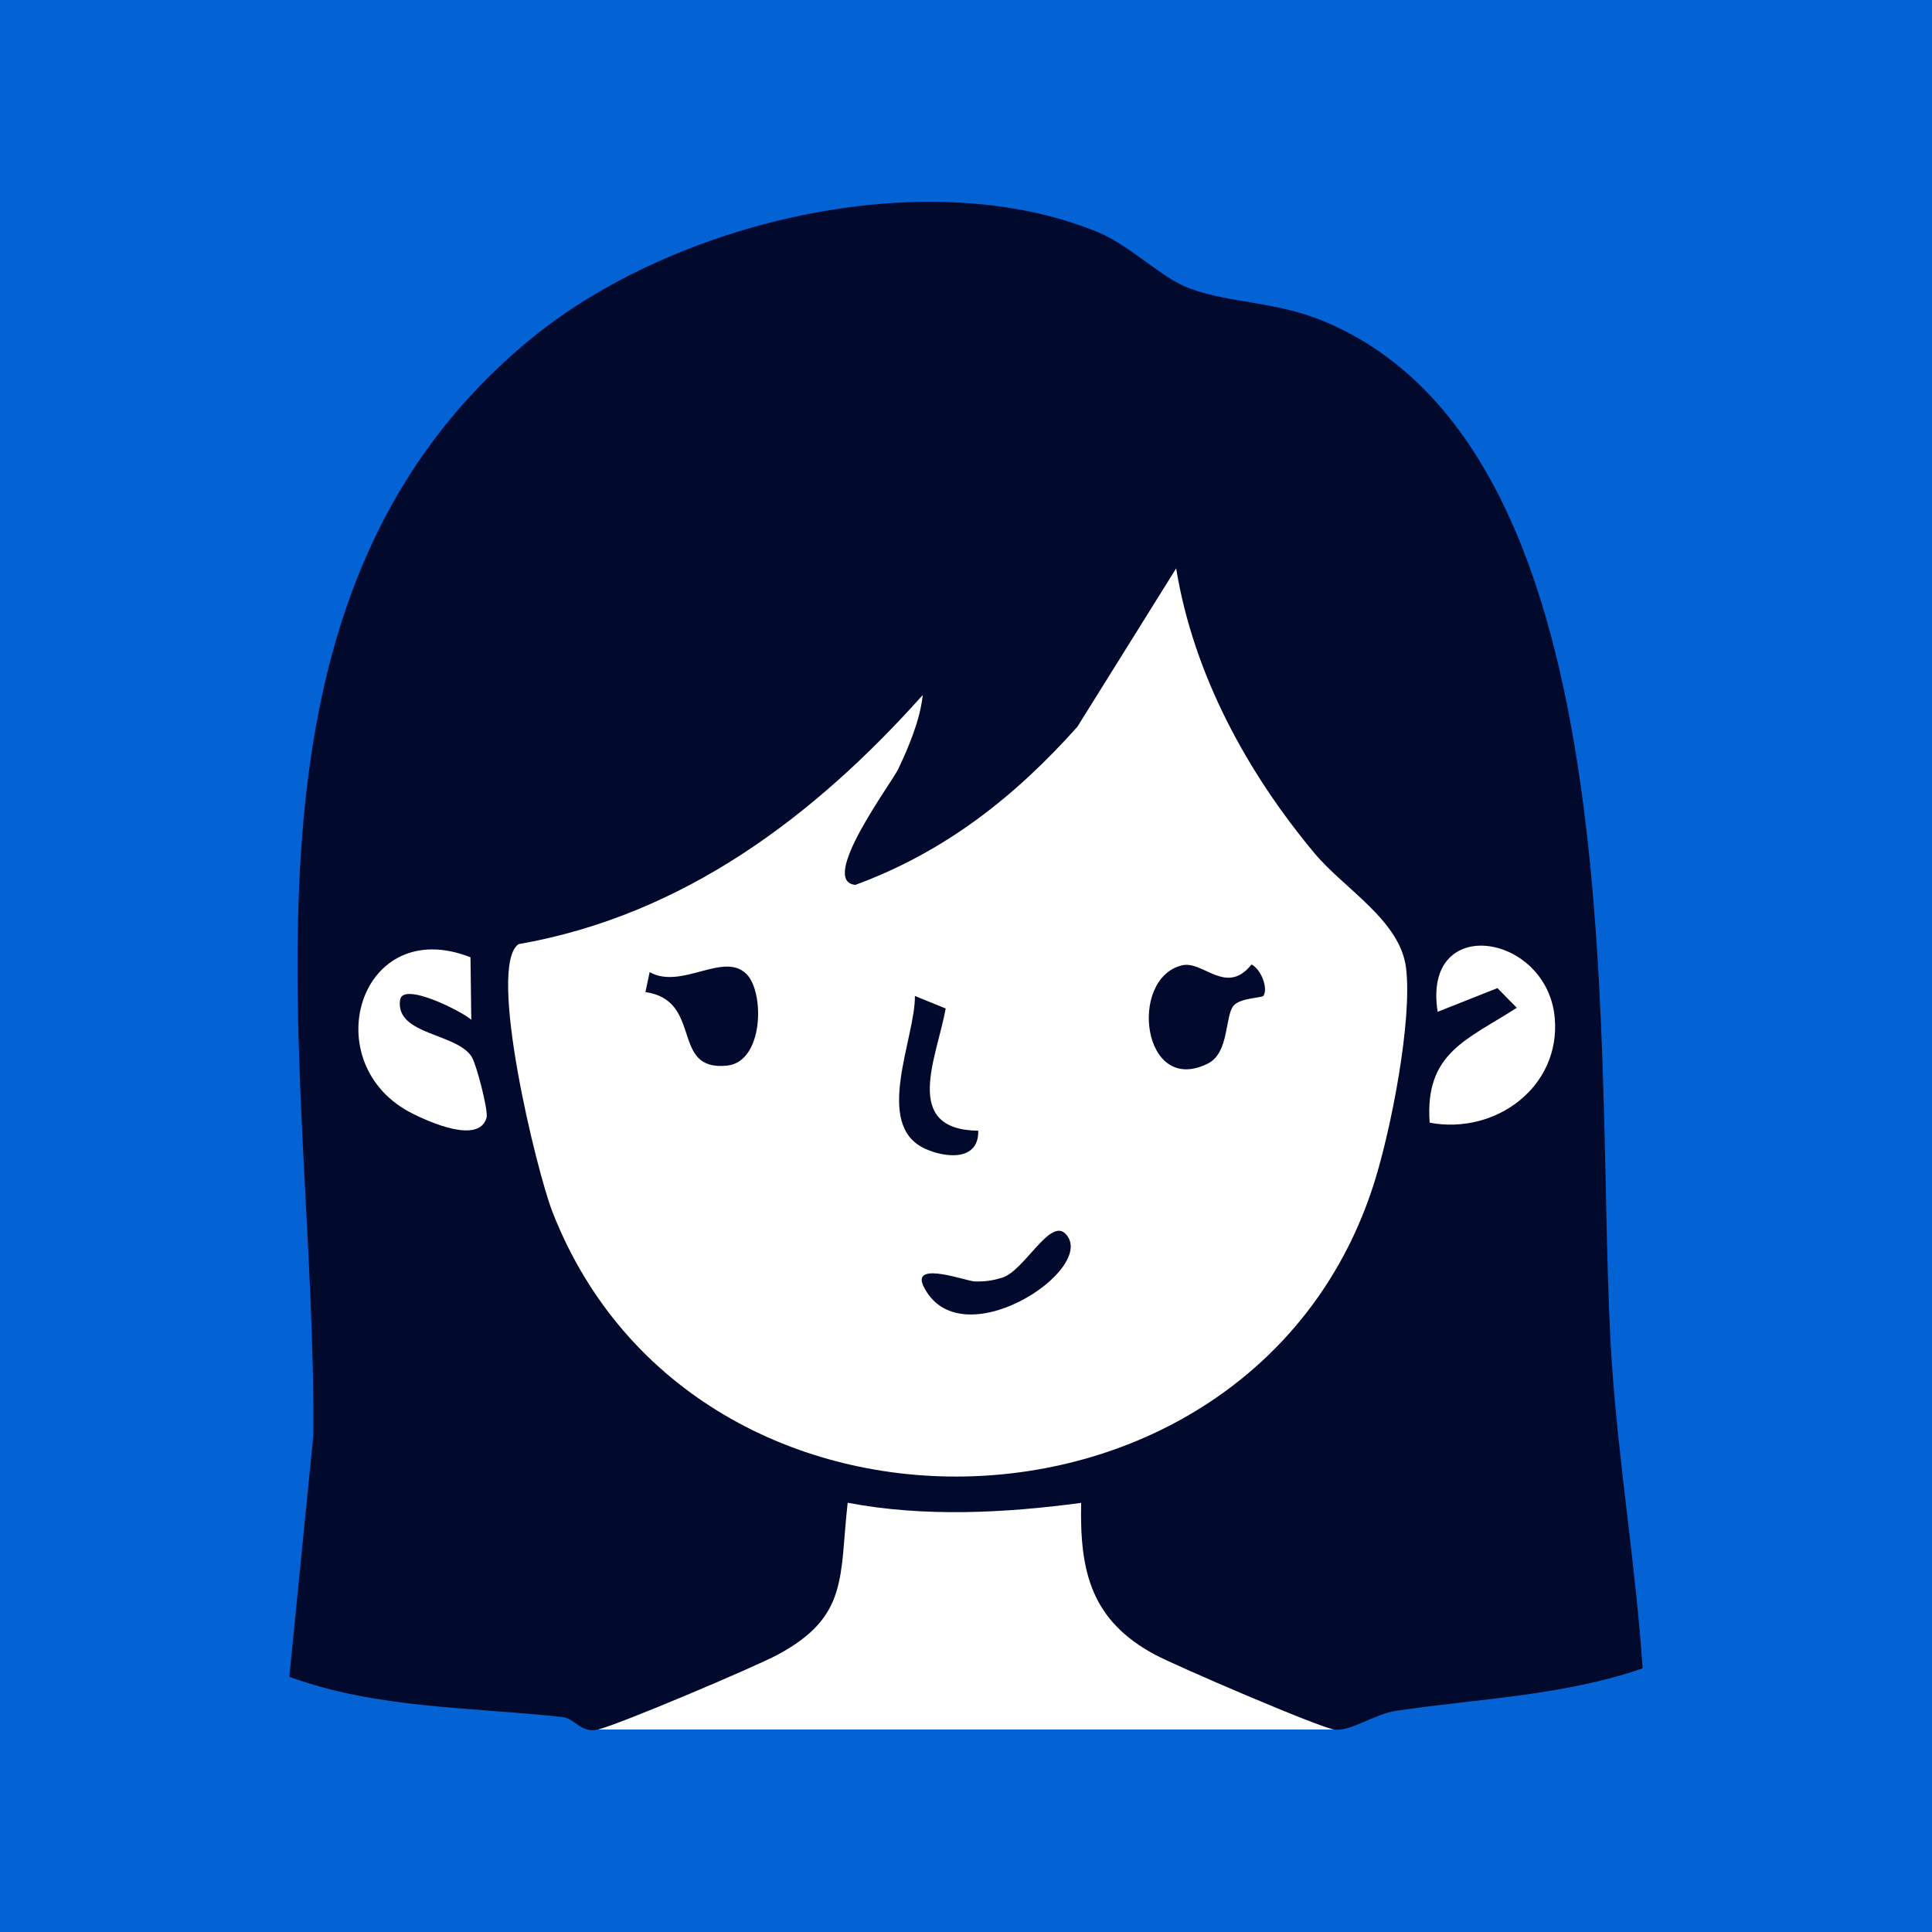
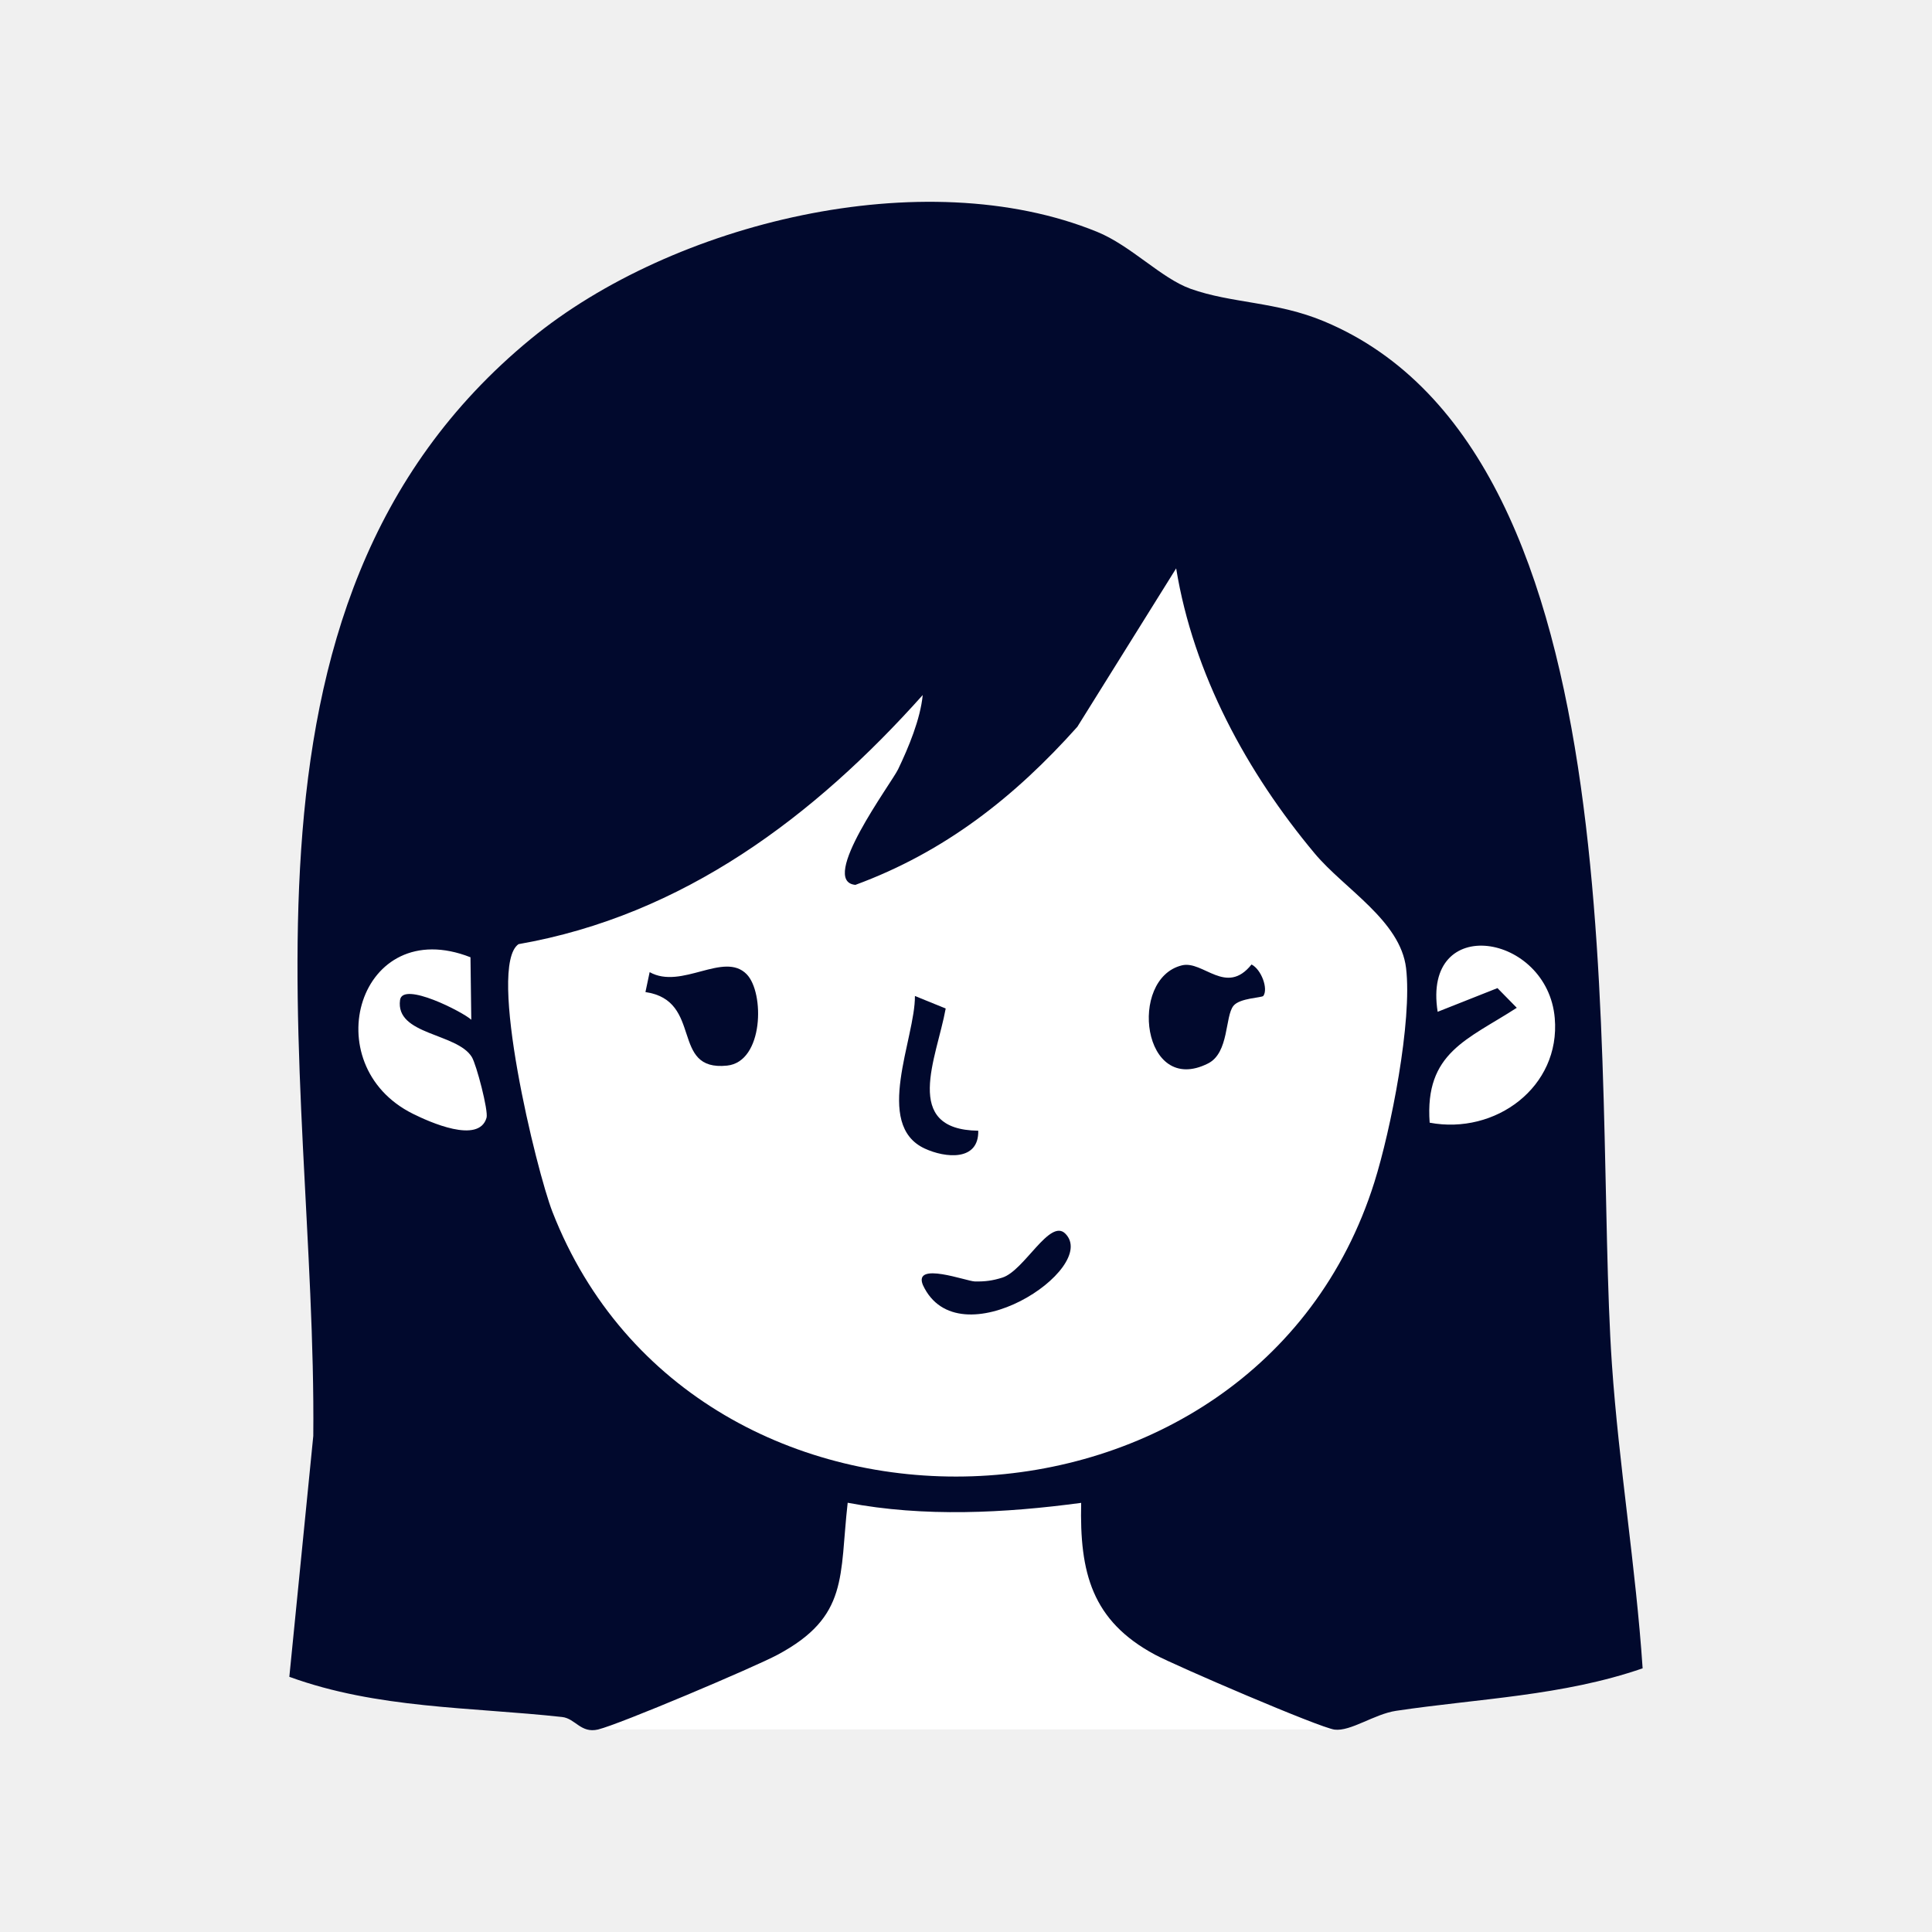
<svg xmlns="http://www.w3.org/2000/svg" id="Layer_1" data-name="Layer 1" viewBox="0 0 1080 1080">
  <defs>
    <style>
      .cls-1 {
-         fill: #0463d4;
+         fill: #fff;
      }

      .cls-2 {
-         fill: #fff;
-       }
- 
-       .cls-3 {
        fill: #01092d;
      }
    </style>
  </defs>
-   <rect class="cls-1" x="-19.64" y="-29.71" width="1114.56" height="1139.67" />
-   <g>
-     <polygon class="cls-2" points="334.31 966.8 746.01 966.8 739.88 950.12 634.76 902.6 614.6 850.76 618.92 825.31 707.16 775.88 764.36 711.41 786.64 649.04 786.64 634.21 823.4 639.01 860.84 616.36 881 588.04 869.32 541.31 840.68 521.01 814.76 521.01 793.16 534.08 768.68 494.61 731.24 456.2 696.68 392.89 657.8 297.8 598.55 395.37 540 450.32 479.24 486.55 524.72 417.13 524.72 373.38 474.92 411.61 428.84 450.32 371.24 487.57 272.11 521.01 236.22 522.5 209.96 530.61 192.68 556.91 192.68 582.34 209.96 618.82 245.96 639.92 284.04 639.92 306.44 697.17 335.24 745.64 430.28 825.31 459.08 834.92 459.08 876.59 443.24 904.04 377 934.28 334.31 966.8" />
-     <path class="cls-3" d="M918.25,932.6c-44.66,15.45-91.88,16.89-137.84,23.76-12.17,1.82-25.4,11.64-34.41,10.5-8.37-1.07-88.76-35.66-100.31-41.86-35.35-18.96-42.23-45.88-41.31-84.89-42.72,5.74-87.91,8.06-130.52-.06-4.68,41.27.73,63.58-39.15,84.95-12.88,6.91-88.58,39-100.4,41.8-9.63,2.28-12.71-6.17-20.08-6.98-51.16-5.61-103.29-4.56-152.49-22.47l13.39-134.68c1.98-205.7-60.65-463.53,121.67-613.27,79.15-65,219.56-99.26,316.42-59.83,18.99,7.73,35.89,25.98,52.27,31.85,23.08,8.27,47.96,7.04,74.73,18.24,178.98,74.88,149.84,422.94,160.85,582.94,3.9,56.66,13.37,113.36,17.17,170.01ZM515.81,388.53c-60.61,67.86-133.83,123.15-225.95,139.26-17.79,12.36,10.06,126.85,18.97,149.67,79.92,204.81,392.95,194.82,459.45-16.58,9.22-29.3,21.27-90.1,17.72-119.72-3.18-26.53-34.52-44.27-51.04-64.03-37.91-45.33-67.88-100.4-77.48-159.41l-55.24,88.57c-35.03,39.23-74.14,69.99-124.07,88.36-20.89-1.94,20.17-56.9,23.87-64.6,5.85-12.21,12.44-27.98,13.77-41.52ZM263,535.12c-62.31-24.48-87.32,60.12-32.15,87.51,9.05,4.49,36.87,17.13,41.13,2.19,1.11-3.89-5.65-29.76-8.24-33.96-8.34-13.52-42.82-12.17-40.11-31.85,1.46-10.61,35.4,6.81,39.82,11.04l-.45-34.94ZM799.2,627.59c36.7,6.9,73.22-19.87,69.92-58.45-4.06-47.45-74.25-58.87-65.46-3.54l33.43-13.24,10.8,11c-27.52,17.83-51.56,25-48.7,64.23Z" />
-     <path class="cls-3" d="M706.22,556.71c-.77,1.07-13.13,1.15-16.69,5.52-4.85,5.96-2.36,26.26-14.23,32.25-36.8,18.56-44.76-47.46-14.62-54.84,11.91-2.92,24.75,17.28,38.93-.49,5.5,2.78,9.43,13.59,6.61,17.56Z" />
-     <path class="cls-3" d="M417.38,544.59c10.07,10.24,9.55,48.95-10.92,51.09-32.11,3.37-13.04-36.35-45.65-41.11l2.35-11.14c17.89,10.03,41.45-11.83,54.23,1.16Z" />
-     <path class="cls-3" d="M546.85,632.07c.38,17.23-18.47,15.29-29.95,9.96-28.75-13.36-5.24-61.66-5.45-85.27l17.2,7c-4.97,27.56-24.77,67.74,18.19,68.32Z" />
-     <path class="cls-3" d="M595.52,689.61c19.35,19.31-59.8,71.68-79.63,28.69-5.43-13.31,24.46-2.07,28.96-1.97,5.74.14,10.02-.42,15.49-2.15,12.29-3.9,26.46-33.28,35.18-24.58Z" />
-   </g>
+   <polygon class="cls-1" points="334.31 966.8 746.01 966.8 739.88 950.12 634.76 902.6 614.6 850.76 618.92 825.31 707.16 775.88 764.36 711.41 786.64 649.04 786.64 634.21 823.4 639.01 860.84 616.36 881 588.04 869.32 541.31 840.68 521.01 814.76 521.01 793.16 534.08 768.68 494.61 731.24 456.2 696.68 392.89 657.8 297.8 598.55 395.37 540 450.32 479.24 486.55 524.72 417.13 524.72 373.38 474.92 411.61 428.84 450.32 371.24 487.57 272.11 521.01 236.22 522.5 209.96 530.61 192.68 556.91 192.68 582.34 209.96 618.82 245.96 639.92 284.04 639.92 306.44 697.17 335.24 745.64 430.28 825.31 459.08 834.92 459.08 876.59 443.24 904.04 377 934.28 334.31 966.8" />
+   <path class="cls-2" d="M918.25,932.6c-44.66,15.45-91.88,16.89-137.84,23.76-12.17,1.82-25.4,11.64-34.41,10.5-8.37-1.07-88.76-35.66-100.31-41.86-35.35-18.96-42.23-45.88-41.31-84.89-42.72,5.74-87.91,8.06-130.52-.06-4.68,41.27.73,63.58-39.15,84.95-12.88,6.91-88.58,39-100.4,41.8-9.63,2.28-12.71-6.17-20.08-6.98-51.16-5.61-103.29-4.56-152.49-22.47l13.39-134.68c1.98-205.7-60.65-463.53,121.67-613.27,79.15-65,219.56-99.26,316.42-59.83,18.99,7.73,35.89,25.98,52.27,31.85,23.08,8.27,47.96,7.04,74.73,18.24,178.98,74.88,149.84,422.94,160.85,582.94,3.9,56.66,13.37,113.36,17.17,170.01ZM515.81,388.53c-60.61,67.86-133.83,123.15-225.95,139.26-17.79,12.36,10.06,126.85,18.97,149.67,79.92,204.81,392.95,194.82,459.45-16.58,9.22-29.3,21.27-90.1,17.72-119.72-3.18-26.53-34.52-44.27-51.04-64.03-37.91-45.33-67.88-100.4-77.48-159.41l-55.24,88.57c-35.03,39.23-74.14,69.99-124.07,88.36-20.89-1.94,20.17-56.9,23.87-64.6,5.85-12.21,12.44-27.98,13.77-41.52ZM263,535.12c-62.31-24.48-87.32,60.12-32.15,87.51,9.05,4.49,36.87,17.13,41.13,2.19,1.11-3.89-5.65-29.76-8.24-33.96-8.34-13.52-42.82-12.17-40.11-31.85,1.46-10.61,35.4,6.81,39.82,11.04l-.45-34.94ZM799.2,627.59c36.7,6.9,73.22-19.87,69.92-58.45-4.06-47.45-74.25-58.87-65.46-3.54l33.43-13.24,10.8,11c-27.52,17.83-51.56,25-48.7,64.23Z" />
+   <path class="cls-2" d="M706.22,556.71c-.77,1.07-13.13,1.15-16.69,5.52-4.85,5.96-2.36,26.26-14.23,32.25-36.8,18.56-44.76-47.46-14.62-54.84,11.91-2.92,24.75,17.28,38.93-.49,5.5,2.78,9.43,13.59,6.61,17.56Z" />
+   <path class="cls-2" d="M417.38,544.59c10.07,10.24,9.55,48.95-10.92,51.09-32.11,3.37-13.04-36.35-45.65-41.11l2.35-11.14c17.89,10.03,41.45-11.83,54.23,1.16Z" />
+   <path class="cls-2" d="M546.85,632.07c.38,17.23-18.47,15.29-29.95,9.96-28.75-13.36-5.24-61.66-5.45-85.27l17.2,7c-4.97,27.56-24.77,67.74,18.19,68.32Z" />
+   <path class="cls-2" d="M595.52,689.61c19.35,19.31-59.8,71.68-79.63,28.69-5.43-13.31,24.46-2.07,28.96-1.97,5.74.14,10.02-.42,15.49-2.15,12.29-3.9,26.46-33.28,35.18-24.58Z" />
</svg>
